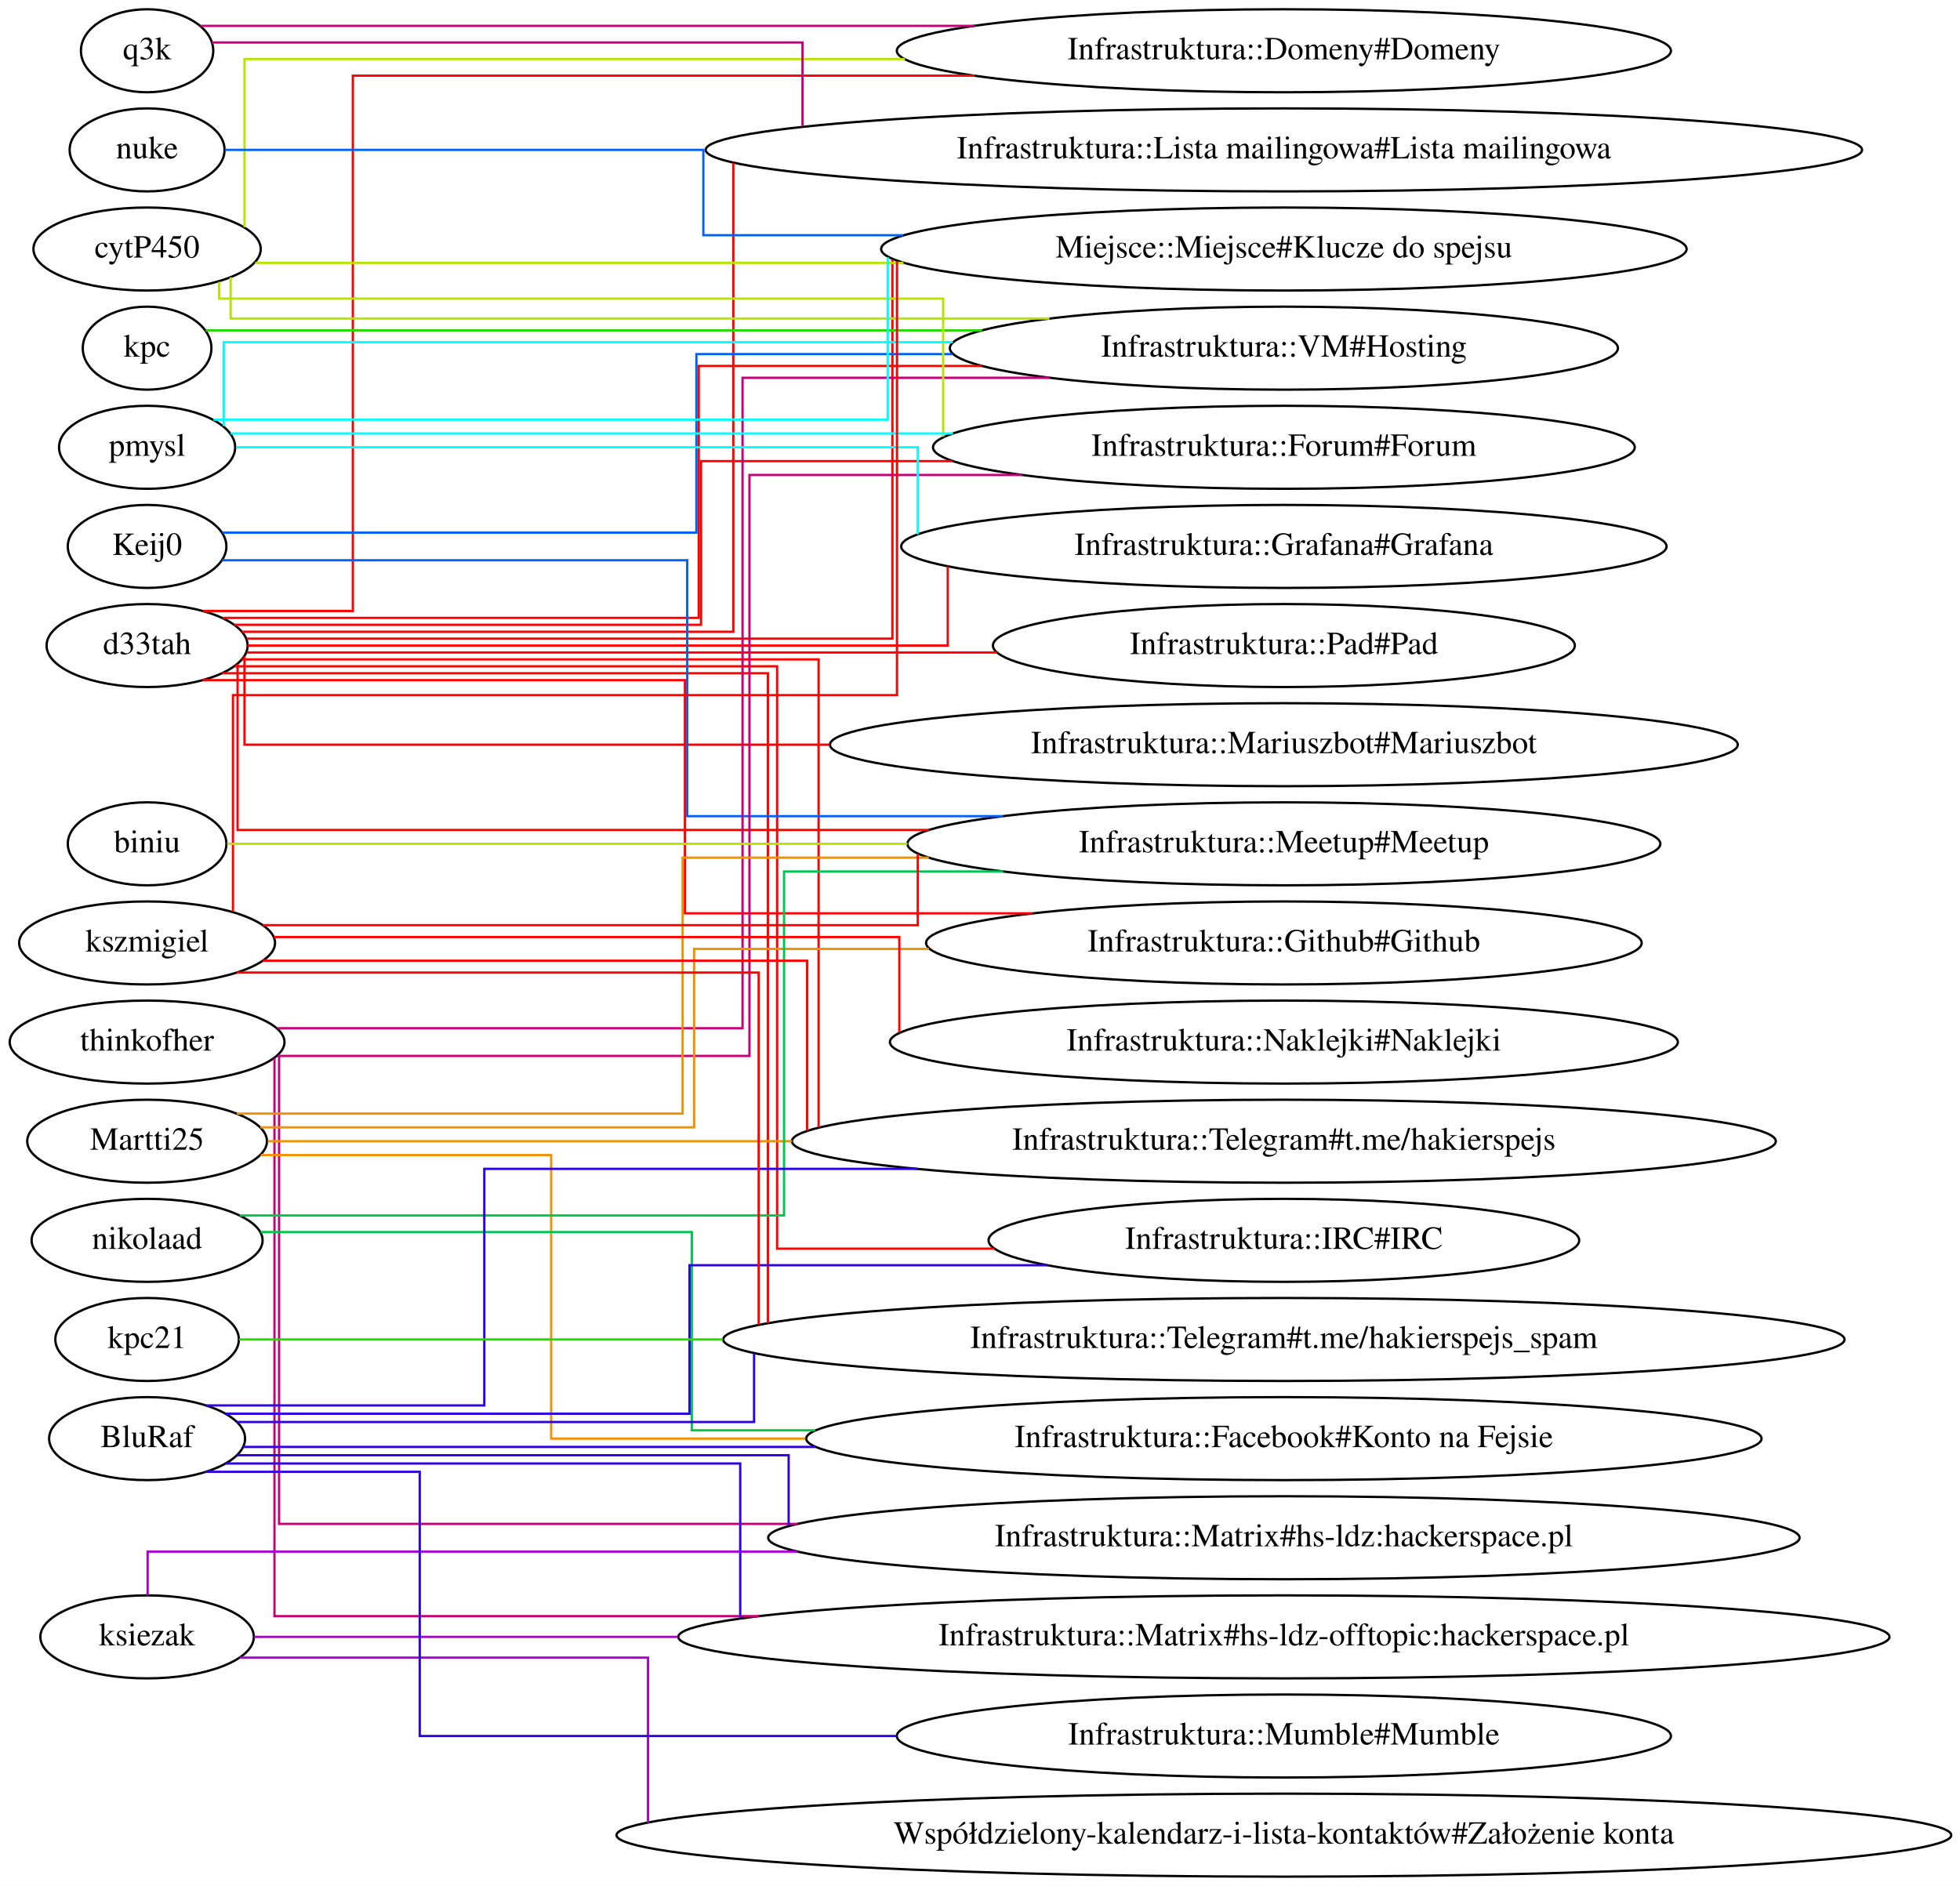
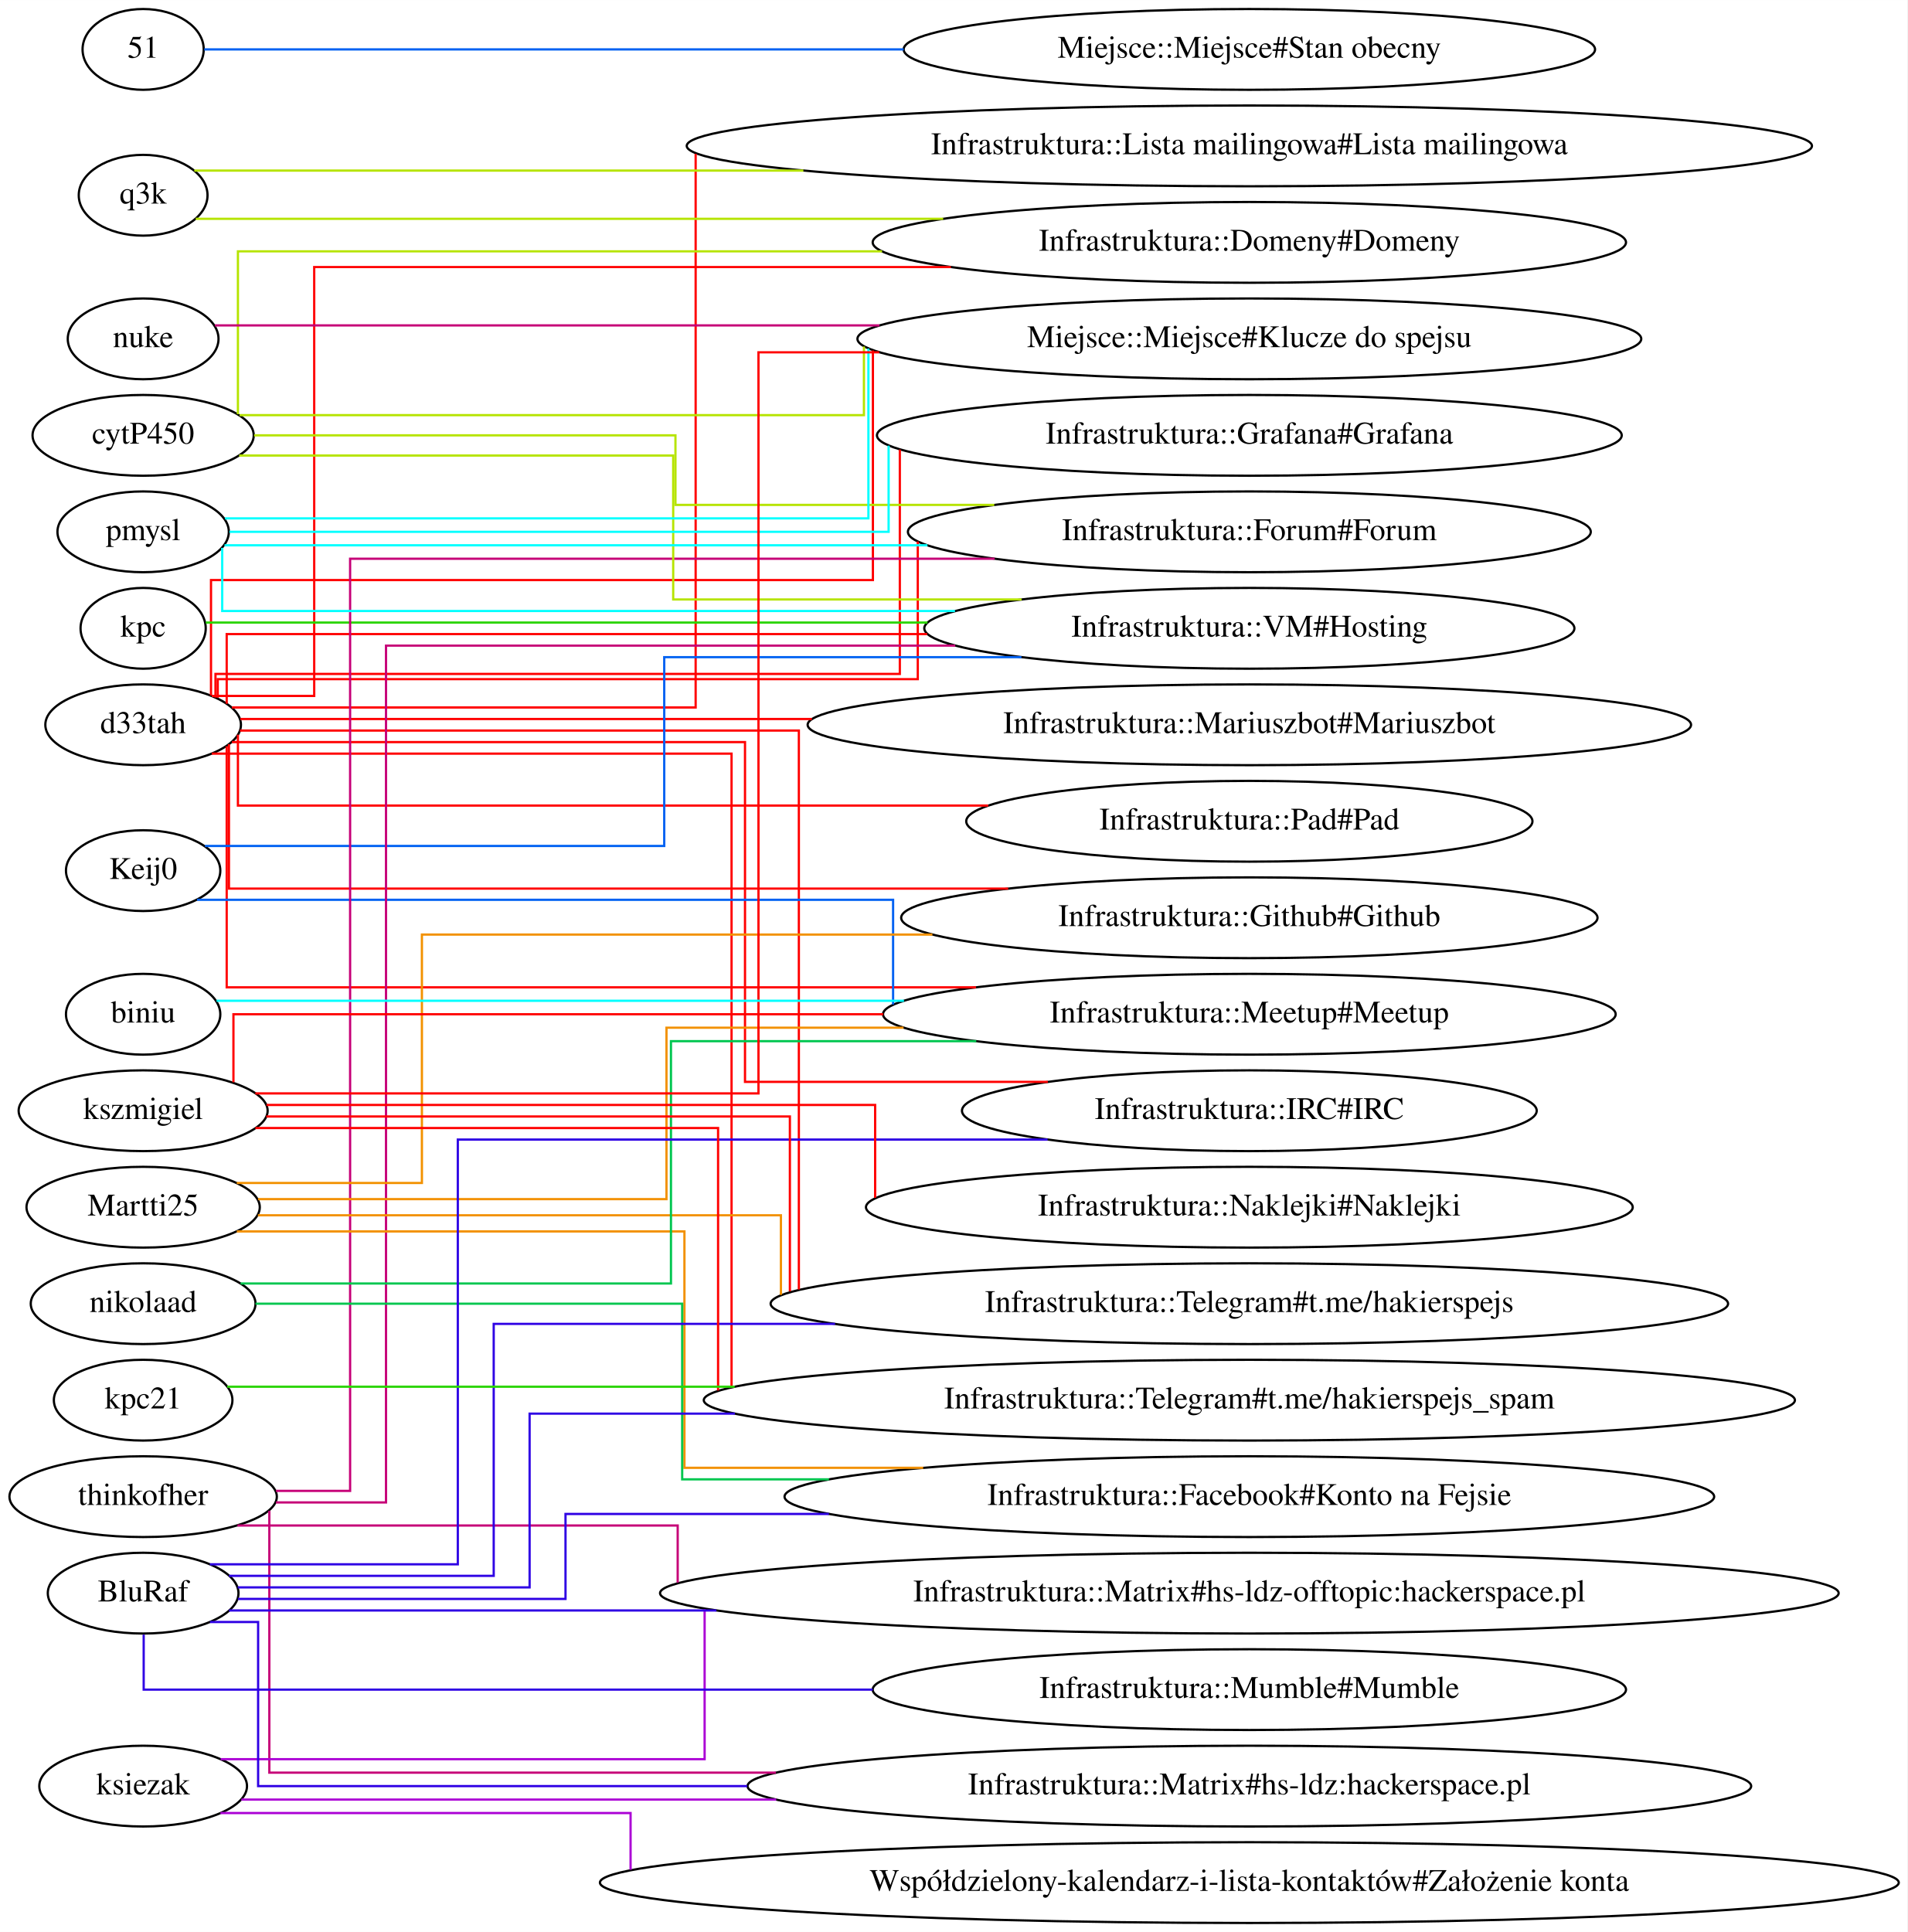
- <svg xmlns="http://www.w3.org/2000/svg" width="850pt" height="818pt" viewBox="0.00 0.00 850.04 818.00">
-   <g id="graph0" class="graph" transform="scale(1 1) rotate(0) translate(4 814)">
-     <polygon fill="#ffffff" stroke="transparent" points="-4,4 -4,-814 846.038,-814 846.038,4 -4,4" />
+ <svg xmlns="http://www.w3.org/2000/svg" width="850pt" height="861pt" viewBox="0.00 0.00 850.04 861.00">
+   <g id="graph0" class="graph" transform="scale(1 1) rotate(0) translate(4 857)">
+     <polygon fill="#ffffff" stroke="transparent" points="-4,4 -4,-857 846.038,-857 846.038,4 -4,4" />
    <g id="node1" class="node">
      <ellipse fill="none" stroke="#000000" cx="59.795" cy="-534" rx="43.592" ry="18" />
      <text text-anchor="middle" x="59.795" y="-530.3" font-family="Times,serif" font-size="14.00" fill="#000000">d33tah</text>
    </g>
    <g id="node2" class="node">
-       <ellipse fill="none" stroke="#000000" cx="552.814" cy="-491" rx="196.865" ry="18" />
-       <text text-anchor="middle" x="552.814" y="-487.3" font-family="Times,serif" font-size="14.00" fill="#000000">Infrastruktura::Mariuszbot#Mariuszbot</text>
+       <ellipse fill="none" stroke="#000000" cx="552.814" cy="-448" rx="155.173" ry="18" />
+       <text text-anchor="middle" x="552.814" y="-444.3" font-family="Times,serif" font-size="14.00" fill="#000000">Infrastruktura::Github#Github</text>
    </g>
    <g id="edge1" class="edge">
-       <path fill="none" stroke="#ff0000" d="M102.038,-529.398C102.038,-518.305 102.038,-491 102.038,-491 102.038,-491 234.456,-491 355.753,-491" />
+       <path fill="none" stroke="#ff0000" d="M98.038,-525.339C98.038,-506.002 98.038,-461 98.038,-461 98.038,-461 310.859,-461 445.326,-461" />
    </g>
    <g id="node3" class="node">
-       <ellipse fill="none" stroke="#000000" cx="552.814" cy="-663" rx="144.874" ry="18" />
-       <text text-anchor="middle" x="552.814" y="-659.3" font-family="Times,serif" font-size="14.00" fill="#000000">Infrastruktura::VM#Hosting</text>
+       <ellipse fill="none" stroke="#000000" cx="552.814" cy="-491" rx="126.178" ry="18" />
+       <text text-anchor="middle" x="552.814" y="-487.3" font-family="Times,serif" font-size="14.00" fill="#000000">Infrastruktura::Pad#Pad</text>
    </g>
    <g id="edge2" class="edge">
-       <path fill="none" stroke="#ff0000" d="M92.559,-546C158.082,-546 299.038,-546 299.038,-546 299.038,-546 299.038,-655.286 299.038,-655.286 299.038,-655.286 359.785,-655.286 421.837,-655.286" />
+       <path fill="none" stroke="#ff0000" d="M102.038,-529.586C102.038,-519.973 102.038,-498 102.038,-498 102.038,-498 302.872,-498 436.435,-498" />
    </g>
    <g id="node4" class="node">
-       <ellipse fill="none" stroke="#000000" cx="552.814" cy="-577" rx="165.971" ry="18" />
-       <text text-anchor="middle" x="552.814" y="-573.3" font-family="Times,serif" font-size="14.00" fill="#000000">Infrastruktura::Grafana#Grafana</text>
+       <ellipse fill="none" stroke="#000000" cx="552.814" cy="-577" rx="144.874" ry="18" />
+       <text text-anchor="middle" x="552.814" y="-573.3" font-family="Times,serif" font-size="14.00" fill="#000000">Infrastruktura::VM#Hosting</text>
    </g>
    <g id="edge3" class="edge">
-       <path fill="none" stroke="#ff0000" d="M103.422,-534C196.684,-534 407.038,-534 407.038,-534 407.038,-534 407.038,-555.734 407.038,-568.298" />
+       <path fill="none" stroke="#ff0000" d="M97.038,-543.377C97.038,-555.32 97.038,-574.429 97.038,-574.429 97.038,-574.429 275.632,-574.429 409.229,-574.429" />
    </g>
    <g id="node5" class="node">
-       <ellipse fill="none" stroke="#000000" cx="552.814" cy="-792" rx="167.87" ry="18" />
-       <text text-anchor="middle" x="552.814" y="-788.3" font-family="Times,serif" font-size="14.00" fill="#000000">Infrastruktura::Domeny#Domeny</text>
+       <ellipse fill="none" stroke="#000000" cx="552.814" cy="-620" rx="152.173" ry="18" />
+       <text text-anchor="middle" x="552.814" y="-616.3" font-family="Times,serif" font-size="14.00" fill="#000000">Infrastruktura::Forum#Forum</text>
    </g>
    <g id="edge4" class="edge">
-       <path fill="none" stroke="#ff0000" d="M84.181,-549C110.604,-549 149.038,-549 149.038,-549 149.038,-549 149.038,-781.2 149.038,-781.2 149.038,-781.2 301.146,-781.2 418.643,-781.2" />
+       <path fill="none" stroke="#ff0000" d="M93.038,-546.063C93.038,-550.441 93.038,-554.333 93.038,-554.333 93.038,-554.333 405.038,-554.333 405.038,-554.333 405.038,-554.333 405.038,-601.082 405.038,-615.691" />
    </g>
    <g id="node6" class="node">
-       <ellipse fill="none" stroke="#000000" cx="552.814" cy="-749" rx="250.756" ry="18" />
-       <text text-anchor="middle" x="552.814" y="-745.3" font-family="Times,serif" font-size="14.00" fill="#000000">Infrastruktura::Lista mailingowa#Lista mailingowa</text>
+       <ellipse fill="none" stroke="#000000" cx="552.814" cy="-792" rx="250.756" ry="18" />
+       <text text-anchor="middle" x="552.814" y="-788.3" font-family="Times,serif" font-size="14.00" fill="#000000">Infrastruktura::Lista mailingowa#Lista mailingowa</text>
    </g>
    <g id="edge5" class="edge">
-       <path fill="none" stroke="#ff0000" d="M100.926,-540C172.882,-540 314.038,-540 314.038,-540 314.038,-540 314.038,-710.173 314.038,-743.41" />
+       <path fill="none" stroke="#ff0000" d="M99.358,-541.714C168.965,-541.714 306.038,-541.714 306.038,-541.714 306.038,-541.714 306.038,-758.041 306.038,-788.462" />
    </g>
    <g id="node7" class="node">
-       <ellipse fill="none" stroke="#000000" cx="552.814" cy="-276" rx="128.077" ry="18" />
-       <text text-anchor="middle" x="552.814" y="-272.3" font-family="Times,serif" font-size="14.00" fill="#000000">Infrastruktura::IRC#IRC</text>
+       <ellipse fill="none" stroke="#000000" cx="552.814" cy="-405" rx="163.271" ry="18" />
+       <text text-anchor="middle" x="552.814" y="-401.3" font-family="Times,serif" font-size="14.00" fill="#000000">Infrastruktura::Meetup#Meetup</text>
    </g>
    <g id="edge6" class="edge">
-       <path fill="none" stroke="#ff0000" d="M97.788,-525C172.868,-525 333.038,-525 333.038,-525 333.038,-525 333.038,-272.4 333.038,-272.4 333.038,-272.4 377.969,-272.4 427.199,-272.4" />
+       <path fill="none" stroke="#ff0000" d="M97.038,-524.425C97.038,-496.482 97.038,-417 97.038,-417 97.038,-417 295.962,-417 430.974,-417" />
    </g>
    <g id="node8" class="node">
+       <ellipse fill="none" stroke="#000000" cx="552.814" cy="-749" rx="167.87" ry="18" />
+       <text text-anchor="middle" x="552.814" y="-745.3" font-family="Times,serif" font-size="14.00" fill="#000000">Infrastruktura::Domeny#Domeny</text>
+     </g>
+     <g id="edge7" class="edge">
+       <path fill="none" stroke="#ff0000" d="M90.367,-546.857C111.578,-546.857 136.038,-546.857 136.038,-546.857 136.038,-546.857 136.038,-738 136.038,-738 136.038,-738 297.825,-738 419.797,-738" />
+     </g>
+     <g id="node9" class="node">
+       <ellipse fill="none" stroke="#000000" cx="552.814" cy="-663" rx="165.971" ry="18" />
+       <text text-anchor="middle" x="552.814" y="-659.3" font-family="Times,serif" font-size="14.00" fill="#000000">Infrastruktura::Grafana#Grafana</text>
+     </g>
+     <g id="edge8" class="edge">
+       <path fill="none" stroke="#ff0000" d="M92.038,-546.13C92.038,-551.519 92.038,-556.667 92.038,-556.667 92.038,-556.667 397.038,-556.667 397.038,-556.667 397.038,-556.667 397.038,-633.775 397.038,-656.667" />
+     </g>
+     <g id="node10" class="node">
+       <ellipse fill="none" stroke="#000000" cx="552.814" cy="-534" rx="196.865" ry="18" />
+       <text text-anchor="middle" x="552.814" y="-530.3" font-family="Times,serif" font-size="14.00" fill="#000000">Infrastruktura::Mariuszbot#Mariuszbot</text>
+     </g>
+     <g id="edge9" class="edge">
+       <path fill="none" stroke="#ff0000" d="M103.115,-536.571C160.154,-536.571 264.195,-536.571 357.846,-536.571" />
+     </g>
+     <g id="node11" class="node">
+       <ellipse fill="none" stroke="#000000" cx="552.814" cy="-233" rx="243.157" ry="18" />
+       <text text-anchor="middle" x="552.814" y="-229.3" font-family="Times,serif" font-size="14.00" fill="#000000">Infrastruktura::Telegram#t.me/hakierspejs_spam</text>
+     </g>
+     <g id="edge10" class="edge">
+       <path fill="none" stroke="#ff0000" d="M90.391,-521.143C159.567,-521.143 322.038,-521.143 322.038,-521.143 322.038,-521.143 322.038,-279.367 322.038,-238.756" />
+     </g>
+     <g id="node12" class="node">
+       <ellipse fill="none" stroke="#000000" cx="552.814" cy="-362" rx="128.077" ry="18" />
+       <text text-anchor="middle" x="552.814" y="-358.3" font-family="Times,serif" font-size="14.00" fill="#000000">Infrastruktura::IRC#IRC</text>
+     </g>
+     <g id="edge11" class="edge">
+       <path fill="none" stroke="#ff0000" d="M99.375,-526.286C173.991,-526.286 328.038,-526.286 328.038,-526.286 328.038,-526.286 328.038,-374.857 328.038,-374.857 328.038,-374.857 400.399,-374.857 463.007,-374.857" />
+     </g>
+     <g id="node13" class="node">
      <ellipse fill="none" stroke="#000000" cx="552.814" cy="-706" rx="174.669" ry="18" />
      <text text-anchor="middle" x="552.814" y="-702.3" font-family="Times,serif" font-size="14.00" fill="#000000">Miejsce::Miejsce#Klucze do spejsu</text>
    </g>
-     <g id="edge7" class="edge">
-       <path fill="none" stroke="#ff0000" d="M103.053,-537C191.134,-537 383.038,-537 383.038,-537 383.038,-537 383.038,-674.604 383.038,-701.48" />
-     </g>
-     <g id="node9" class="node">
-       <ellipse fill="none" stroke="#000000" cx="552.814" cy="-448" rx="163.271" ry="18" />
-       <text text-anchor="middle" x="552.814" y="-444.3" font-family="Times,serif" font-size="14.00" fill="#000000">Infrastruktura::Meetup#Meetup</text>
-     </g>
-     <g id="edge8" class="edge">
-       <path fill="none" stroke="#ff0000" d="M99.038,-526.037C99.038,-505.802 99.038,-454 99.038,-454 99.038,-454 267.272,-454 398.87,-454" />
-     </g>
-     <g id="node10" class="node">
-       <ellipse fill="none" stroke="#000000" cx="552.814" cy="-405" rx="155.173" ry="18" />
-       <text text-anchor="middle" x="552.814" y="-401.3" font-family="Times,serif" font-size="14.00" fill="#000000">Infrastruktura::Github#Github</text>
-     </g>
-     <g id="edge9" class="edge">
-       <path fill="none" stroke="#ff0000" d="M83.877,-519C143.471,-519 293.038,-519 293.038,-519 293.038,-519 293.038,-417.857 293.038,-417.857 293.038,-417.857 372.684,-417.857 443.775,-417.857" />
-     </g>
-     <g id="node11" class="node">
-       <ellipse fill="none" stroke="#000000" cx="552.814" cy="-620" rx="152.173" ry="18" />
-       <text text-anchor="middle" x="552.814" y="-616.3" font-family="Times,serif" font-size="14.00" fill="#000000">Infrastruktura::Forum#Forum</text>
-     </g>
-     <g id="edge10" class="edge">
-       <path fill="none" stroke="#ff0000" d="M97.597,-543C165.253,-543 300.038,-543 300.038,-543 300.038,-543 300.038,-614 300.038,-614 300.038,-614 352.163,-614 409.072,-614" />
-     </g>
-     <g id="node12" class="node">
-       <ellipse fill="none" stroke="#000000" cx="552.814" cy="-233" rx="243.157" ry="18" />
-       <text text-anchor="middle" x="552.814" y="-229.3" font-family="Times,serif" font-size="14.00" fill="#000000">Infrastruktura::Telegram#t.me/hakierspejs_spam</text>
-     </g>
-     <g id="edge11" class="edge">
-       <path fill="none" stroke="#ff0000" d="M92.272,-522C163.882,-522 329.038,-522 329.038,-522 329.038,-522 329.038,-284.647 329.038,-240.144" />
-     </g>
-     <g id="node13" class="node">
-       <ellipse fill="none" stroke="#000000" cx="552.814" cy="-534" rx="126.178" ry="18" />
-       <text text-anchor="middle" x="552.814" y="-530.3" font-family="Times,serif" font-size="14.00" fill="#000000">Infrastruktura::Pad#Pad</text>
-     </g>
    <g id="edge12" class="edge">
-       <path fill="none" stroke="#ff0000" d="M103.115,-531C175.134,-531 322.082,-531 428.44,-531" />
+       <path fill="none" stroke="#ff0000" d="M90.038,-547.053C90.038,-565.9 90.038,-598.5 90.038,-598.5 90.038,-598.5 385.038,-598.5 385.038,-598.5 385.038,-598.5 385.038,-679.341 385.038,-700.815" />
    </g>
    <g id="node14" class="node">
-       <ellipse fill="none" stroke="#000000" cx="552.814" cy="-319" rx="213.362" ry="18" />
-       <text text-anchor="middle" x="552.814" y="-315.3" font-family="Times,serif" font-size="14.00" fill="#000000">Infrastruktura::Telegram#t.me/hakierspejs</text>
+       <ellipse fill="none" stroke="#000000" cx="552.814" cy="-276" rx="213.362" ry="18" />
+       <text text-anchor="middle" x="552.814" y="-272.3" font-family="Times,serif" font-size="14.00" fill="#000000">Infrastruktura::Telegram#t.me/hakierspejs</text>
    </g>
    <g id="edge13" class="edge">
-       <path fill="none" stroke="#ff0000" d="M100.905,-528C181.186,-528 351.038,-528 351.038,-528 351.038,-528 351.038,-359.297 351.038,-325.03" />
+       <path fill="none" stroke="#ff0000" d="M102.916,-531.429C184.209,-531.429 352.038,-531.429 352.038,-531.429 352.038,-531.429 352.038,-321.648 352.038,-282.314" />
    </g>
    <g id="node15" class="node">
-       <ellipse fill="none" stroke="#000000" cx="59.795" cy="-663" rx="27.895" ry="18" />
-       <text text-anchor="middle" x="59.795" y="-659.3" font-family="Times,serif" font-size="14.00" fill="#000000">kpc</text>
+       <ellipse fill="none" stroke="#000000" cx="59.795" cy="-577" rx="27.895" ry="18" />
+       <text text-anchor="middle" x="59.795" y="-573.3" font-family="Times,serif" font-size="14.00" fill="#000000">kpc</text>
    </g>
    <g id="edge14" class="edge">
-       <path fill="none" stroke="#2bd500" d="M85.263,-670.714C146.636,-670.714 306.176,-670.714 421.849,-670.714" />
+       <path fill="none" stroke="#2bd500" d="M87.714,-579.571C148.519,-579.571 296.511,-579.571 409.361,-579.571" />
    </g>
    <g id="node16" class="node">
-       <ellipse fill="none" stroke="#000000" cx="59.795" cy="-577" rx="34.394" ry="18" />
-       <text text-anchor="middle" x="59.795" y="-573.3" font-family="Times,serif" font-size="14.00" fill="#000000">Keij0</text>
+       <ellipse fill="none" stroke="#000000" cx="59.795" cy="-469" rx="34.394" ry="18" />
+       <text text-anchor="middle" x="59.795" y="-465.3" font-family="Times,serif" font-size="14.00" fill="#000000">Keij0</text>
+     </g>
+     <g id="edge16" class="edge">
+       <path fill="none" stroke="#0061f2" d="M87.348,-480C148.867,-480 292.038,-480 292.038,-480 292.038,-480 292.038,-564.143 292.038,-564.143 292.038,-564.143 378.023,-564.143 451.244,-564.143" />
    </g>
    <g id="edge15" class="edge">
-       <path fill="none" stroke="#0061f2" d="M92.422,-583C157.671,-583 298.038,-583 298.038,-583 298.038,-583 298.038,-660.429 298.038,-660.429 298.038,-660.429 351.255,-660.429 409.045,-660.429" />
-     </g>
-     <g id="edge16" class="edge">
-       <path fill="none" stroke="#0061f2" d="M92.365,-571C156.729,-571 294.038,-571 294.038,-571 294.038,-571 294.038,-460 294.038,-460 294.038,-460 363.885,-460 431.003,-460" />
+       <path fill="none" stroke="#0061f2" d="M83.833,-456C160.472,-456 394.038,-456 394.038,-456 394.038,-456 394.038,-421.682 394.038,-409.348" />
    </g>
    <g id="node17" class="node">
-       <ellipse fill="none" stroke="#000000" cx="59.795" cy="-362" rx="59.59" ry="18" />
-       <text text-anchor="middle" x="59.795" y="-358.3" font-family="Times,serif" font-size="14.00" fill="#000000">thinkofher</text>
+       <ellipse fill="none" stroke="#000000" cx="59.795" cy="-190" rx="59.59" ry="18" />
+       <text text-anchor="middle" x="59.795" y="-186.3" font-family="Times,serif" font-size="14.00" fill="#000000">thinkofher</text>
    </g>
    <g id="edge18" class="edge">
-       <path fill="none" stroke="#c60077" d="M116.467,-368C192.486,-368 318.038,-368 318.038,-368 318.038,-368 318.038,-650.143 318.038,-650.143 318.038,-650.143 387.752,-650.143 451.203,-650.143" />
+       <path fill="none" stroke="#c60077" d="M118.984,-187.429C144.254,-187.429 168.038,-187.429 168.038,-187.429 168.038,-187.429 168.038,-569.286 168.038,-569.286 168.038,-569.286 310.234,-569.286 421.741,-569.286" />
    </g>
    <g id="edge19" class="edge">
-       <path fill="none" stroke="#c60077" d="M116.481,-356C193.314,-356 321.038,-356 321.038,-356 321.038,-356 321.038,-608 321.038,-608 321.038,-608 380.577,-608 439.302,-608" />
+       <path fill="none" stroke="#c60077" d="M118.997,-192.571C136.96,-192.571 152.038,-192.571 152.038,-192.571 152.038,-192.571 152.038,-608 152.038,-608 152.038,-608 320.807,-608 439.307,-608" />
    </g>
    <g id="node18" class="node">
-       <ellipse fill="none" stroke="#000000" cx="552.814" cy="-147" rx="223.66" ry="18" />
-       <text text-anchor="middle" x="552.814" y="-143.3" font-family="Times,serif" font-size="14.00" fill="#000000">Infrastruktura::Matrix#hs-ldz:hackerspace.pl</text>
+       <ellipse fill="none" stroke="#000000" cx="552.814" cy="-61" rx="223.66" ry="18" />
+       <text text-anchor="middle" x="552.814" y="-57.3" font-family="Times,serif" font-size="14.00" fill="#000000">Infrastruktura::Matrix#hs-ldz:hackerspace.pl</text>
    </g>
    <g id="edge17" class="edge">
-       <path fill="none" stroke="#c60077" d="M117.038,-356.41C117.038,-323.173 117.038,-153 117.038,-153 117.038,-153 230.713,-153 341.947,-153" />
+       <path fill="none" stroke="#c60077" d="M116.038,-183.731C116.038,-158.666 116.038,-67 116.038,-67 116.038,-67 230.192,-67 341.783,-67" />
    </g>
    <g id="node19" class="node">
-       <ellipse fill="none" stroke="#000000" cx="552.814" cy="-104" rx="262.653" ry="18" />
-       <text text-anchor="middle" x="552.814" y="-100.3" font-family="Times,serif" font-size="14.00" fill="#000000">Infrastruktura::Matrix#hs-ldz-offtopic:hackerspace.pl</text>
+       <ellipse fill="none" stroke="#000000" cx="552.814" cy="-147" rx="262.653" ry="18" />
+       <text text-anchor="middle" x="552.814" y="-143.3" font-family="Times,serif" font-size="14.00" fill="#000000">Infrastruktura::Matrix#hs-ldz-offtopic:hackerspace.pl</text>
    </g>
    <g id="edge20" class="edge">
-       <path fill="none" stroke="#c60077" d="M115.038,-355.08C115.038,-314.865 115.038,-113 115.038,-113 115.038,-113 218.787,-113 325.271,-113" />
+       <path fill="none" stroke="#c60077" d="M101.839,-177.143C170.234,-177.143 298.038,-177.143 298.038,-177.143 298.038,-177.143 298.038,-160.188 298.038,-151.71" />
    </g>
    <g id="node20" class="node">
-       <ellipse fill="none" stroke="#000000" cx="59.795" cy="-706" rx="49.291" ry="18" />
-       <text text-anchor="middle" x="59.795" y="-702.3" font-family="Times,serif" font-size="14.00" fill="#000000">cytP450</text>
+       <ellipse fill="none" stroke="#000000" cx="59.795" cy="-663" rx="49.291" ry="18" />
+       <text text-anchor="middle" x="59.795" y="-659.3" font-family="Times,serif" font-size="14.00" fill="#000000">cytP450</text>
+     </g>
+     <g id="edge23" class="edge">
+       <path fill="none" stroke="#b6e400" d="M102.577,-654C170.655,-654 296.038,-654 296.038,-654 296.038,-654 296.038,-589.857 296.038,-589.857 296.038,-589.857 379.556,-589.857 451.329,-589.857" />
+     </g>
+     <g id="edge24" class="edge">
+       <path fill="none" stroke="#b6e400" d="M109.24,-663C178.769,-663 297.038,-663 297.038,-663 297.038,-663 297.038,-632 297.038,-632 297.038,-632 370.826,-632 439.137,-632" />
+     </g>
+     <g id="edge22" class="edge">
+       <path fill="none" stroke="#b6e400" d="M102.038,-672.406C102.038,-693.945 102.038,-745 102.038,-745 102.038,-745 260.171,-745 389.117,-745" />
    </g>
    <g id="edge21" class="edge">
-       <path fill="none" stroke="#b6e400" d="M96.038,-693.74C96.038,-685.394 96.038,-675.857 96.038,-675.857 96.038,-675.857 316.56,-675.857 451.157,-675.857" />
-     </g>
-     <g id="edge23" class="edge">
-       <path fill="none" stroke="#b6e400" d="M102.038,-715.452C102.038,-737.096 102.038,-788.4 102.038,-788.4 102.038,-788.4 259.65,-788.4 388.479,-788.4" />
-     </g>
-     <g id="edge24" class="edge">
-       <path fill="none" stroke="#b6e400" d="M106.621,-700C170.738,-700 289.159,-700 387.896,-700" />
-     </g>
-     <g id="edge22" class="edge">
-       <path fill="none" stroke="#b6e400" d="M91.038,-691.779C91.038,-687.781 91.038,-684.5 91.038,-684.5 91.038,-684.5 405.038,-684.5 405.038,-684.5 405.038,-684.5 405.038,-639.428 405.038,-624.639" />
+       <path fill="none" stroke="#b6e400" d="M102.786,-672C190.322,-672 381.038,-672 381.038,-672 381.038,-672 381.038,-694.016 381.038,-702.616" />
    </g>
    <g id="node21" class="node">
      <ellipse fill="none" stroke="#000000" cx="59.795" cy="-620" rx="38.194" ry="18" />
      <text text-anchor="middle" x="59.795" y="-616.3" font-family="Times,serif" font-size="14.00" fill="#000000">pmysl</text>
    </g>
+     <g id="edge26" class="edge">
+       <path fill="none" stroke="#00ffff" d="M95.038,-612.859C95.038,-602.549 95.038,-584.714 95.038,-584.714 95.038,-584.714 286.362,-584.714 421.634,-584.714" />
+     </g>
+     <g id="edge27" class="edge">
+       <path fill="none" stroke="#00ffff" d="M96.048,-614C161.204,-614 301.372,-614 409.361,-614" />
+     </g>
+     <g id="edge28" class="edge">
+       <path fill="none" stroke="#00ffff" d="M98.232,-620C185.689,-620 392.038,-620 392.038,-620 392.038,-620 392.038,-647.305 392.038,-658.398" />
+     </g>
    <g id="edge25" class="edge">
-       <path fill="none" stroke="#00ffff" d="M93.038,-629.222C93.038,-642.538 93.038,-665.571 93.038,-665.571 93.038,-665.571 274.326,-665.571 409.229,-665.571" />
-     </g>
-     <g id="edge26" class="edge">
-       <path fill="none" stroke="#00ffff" d="M98.463,-620C186.446,-620 394.038,-620 394.038,-620 394.038,-620 394.038,-593.755 394.038,-582.273" />
-     </g>
-     <g id="edge28" class="edge">
-       <path fill="none" stroke="#00ffff" d="M88.586,-632C167.435,-632 381.038,-632 381.038,-632 381.038,-632 381.038,-687.649 381.038,-702.431" />
-     </g>
-     <g id="edge27" class="edge">
-       <path fill="none" stroke="#00ffff" d="M96.048,-626C161.204,-626 301.372,-626 409.361,-626" />
+       <path fill="none" stroke="#00ffff" d="M96.246,-626C180.783,-626 383.038,-626 383.038,-626 383.038,-626 383.038,-685.082 383.038,-701.699" />
    </g>
    <g id="node22" class="node">
-       <ellipse fill="none" stroke="#000000" cx="59.795" cy="-104" rx="46.292" ry="18" />
-       <text text-anchor="middle" x="59.795" y="-100.3" font-family="Times,serif" font-size="14.00" fill="#000000">ksiezak</text>
-     </g>
-     <g id="edge30" class="edge">
-       <path fill="none" stroke="#ab00d5" d="M60.038,-122.066C60.038,-131.459 60.038,-141 60.038,-141 60.038,-141 207.94,-141 341.688,-141" />
+       <ellipse fill="none" stroke="#000000" cx="59.795" cy="-61" rx="46.292" ry="18" />
+       <text text-anchor="middle" x="59.795" y="-57.3" font-family="Times,serif" font-size="14.00" fill="#000000">ksiezak</text>
+     </g>
+     <g id="edge29" class="edge">
+       <path fill="none" stroke="#ab00d5" d="M103.547,-55C157.455,-55 252.872,-55 341.946,-55" />
    </g>
    <g id="edge31" class="edge">
-       <path fill="none" stroke="#ab00d5" d="M106.177,-104C149.863,-104 219.04,-104 290.025,-104" />
+       <path fill="none" stroke="#ab00d5" d="M94.327,-73C162.976,-73 310.038,-73 310.038,-73 310.038,-73 310.038,-121.383 310.038,-139.905" />
    </g>
    <g id="node23" class="node">
      <ellipse fill="none" stroke="#000000" cx="552.814" cy="-18" rx="289.449" ry="18" />
      <text text-anchor="middle" x="552.814" y="-14.3" font-family="Times,serif" font-size="14.00" fill="#000000">Współdzielony-kalendarz-i-lista-kontaktów#Założenie konta</text>
    </g>
-     <g id="edge29" class="edge">
-       <path fill="none" stroke="#ab00d5" d="M99.894,-95C162.665,-95 277.038,-95 277.038,-95 277.038,-95 277.038,-41.193 277.038,-23.538" />
+     <g id="edge30" class="edge">
+       <path fill="none" stroke="#ab00d5" d="M94.218,-49C155.474,-49 277.038,-49 277.038,-49 277.038,-49 277.038,-32.635 277.038,-23.686" />
    </g>
    <g id="node24" class="node">
      <ellipse fill="none" stroke="#000000" cx="59.795" cy="-319" rx="51.991" ry="18" />
      <text text-anchor="middle" x="59.795" y="-315.3" font-family="Times,serif" font-size="14.00" fill="#000000">Martti25</text>
    </g>
+     <g id="edge35" class="edge">
+       <path fill="none" stroke="#f29100" d="M101.512,-329.8C137.606,-329.8 184.038,-329.8 184.038,-329.8 184.038,-329.8 184.038,-440.5 184.038,-440.5 184.038,-440.5 307.502,-440.5 411.554,-440.5" />
+     </g>
+     <g id="edge32" class="edge">
+       <path fill="none" stroke="#f29100" d="M110.981,-322.6C179.64,-322.6 293.038,-322.6 293.038,-322.6 293.038,-322.6 293.038,-399 293.038,-399 293.038,-399 342.761,-399 398.699,-399" />
+     </g>
    <g id="edge34" class="edge">
-       <path fill="none" stroke="#f29100" d="M98.667,-331C164.781,-331 292.038,-331 292.038,-331 292.038,-331 292.038,-442 292.038,-442 292.038,-442 342.399,-442 398.858,-442" />
-     </g>
-     <g id="edge33" class="edge">
-       <path fill="none" stroke="#f29100" d="M108.952,-325C178.442,-325 297.038,-325 297.038,-325 297.038,-325 297.038,-402.429 297.038,-402.429 297.038,-402.429 344.693,-402.429 398.862,-402.429" />
-     </g>
-     <g id="edge35" class="edge">
-       <path fill="none" stroke="#f29100" d="M112.09,-319C166.61,-319 255.649,-319 339.475,-319" />
+       <path fill="none" stroke="#f29100" d="M110.94,-315.4C192.775,-315.4 344.038,-315.4 344.038,-315.4 344.038,-315.4 344.038,-289.888 344.038,-279.922" />
    </g>
    <g id="node25" class="node">
      <ellipse fill="none" stroke="#000000" cx="552.814" cy="-190" rx="207.163" ry="18" />
      <text text-anchor="middle" x="552.814" y="-186.3" font-family="Times,serif" font-size="14.00" fill="#000000">Infrastruktura::Facebook#Konto na Fejsie</text>
    </g>
-     <g id="edge32" class="edge">
-       <path fill="none" stroke="#f29100" d="M109.076,-313C160.909,-313 235.038,-313 235.038,-313 235.038,-313 235.038,-190 235.038,-190 235.038,-190 284.992,-190 345.289,-190" />
+     <g id="edge33" class="edge">
+       <path fill="none" stroke="#f29100" d="M101.541,-308.2C170.588,-308.2 301.038,-308.2 301.038,-308.2 301.038,-308.2 301.038,-202.857 301.038,-202.857 301.038,-202.857 351.625,-202.857 407.449,-202.857" />
    </g>
    <g id="node26" class="node">
      <ellipse fill="none" stroke="#000000" cx="59.795" cy="-276" rx="50.091" ry="18" />
      <text text-anchor="middle" x="59.795" y="-272.3" font-family="Times,serif" font-size="14.00" fill="#000000">nikolaad</text>
    </g>
+     <g id="edge36" class="edge">
+       <path fill="none" stroke="#00c64f" d="M103.216,-285C171.188,-285 295.038,-285 295.038,-285 295.038,-285 295.038,-393 295.038,-393 295.038,-393 364.354,-393 431.097,-393" />
+     </g>
    <g id="edge37" class="edge">
-       <path fill="none" stroke="#00c64f" d="M99.963,-286.8C176.578,-286.8 336.038,-286.8 336.038,-286.8 336.038,-286.8 336.038,-436 336.038,-436 336.038,-436 381.705,-436 431.119,-436" />
-     </g>
-     <g id="edge36" class="edge">
-       <path fill="none" stroke="#00c64f" d="M109.031,-279.6C178.268,-279.6 296.038,-279.6 296.038,-279.6 296.038,-279.6 296.038,-193.6 296.038,-193.6 296.038,-193.6 318.224,-193.6 349.554,-193.6" />
+       <path fill="none" stroke="#00c64f" d="M109.865,-276C180.274,-276 300.038,-276 300.038,-276 300.038,-276 300.038,-197.714 300.038,-197.714 300.038,-197.714 328.069,-197.714 365.463,-197.714" />
    </g>
    <g id="node27" class="node">
-       <ellipse fill="none" stroke="#000000" cx="59.795" cy="-190" rx="42.494" ry="18" />
-       <text text-anchor="middle" x="59.795" y="-186.3" font-family="Times,serif" font-size="14.00" fill="#000000">BluRaf</text>
+       <ellipse fill="none" stroke="#000000" cx="59.795" cy="-147" rx="42.494" ry="18" />
+       <text text-anchor="middle" x="59.795" y="-143.3" font-family="Times,serif" font-size="14.00" fill="#000000">BluRaf</text>
    </g>
    <g id="edge41" class="edge">
-       <path fill="none" stroke="#2e00e4" d="M93.75,-200.8C158.896,-200.8 295.038,-200.8 295.038,-200.8 295.038,-200.8 295.038,-265.2 295.038,-265.2 295.038,-265.2 378.308,-265.2 450.193,-265.2" />
+       <path fill="none" stroke="#2e00e4" d="M101.93,-149.571C152.923,-149.571 232.038,-149.571 232.038,-149.571 232.038,-149.571 232.038,-227 232.038,-227 232.038,-227 271.905,-227 323.53,-227" />
    </g>
    <g id="edge42" class="edge">
-       <path fill="none" stroke="#2e00e4" d="M98.637,-197.2C171.863,-197.2 323.038,-197.2 323.038,-197.2 323.038,-197.2 323.038,-216.92 323.038,-227.088" />
+       <path fill="none" stroke="#2e00e4" d="M89.537,-159.857C130.704,-159.857 200.038,-159.857 200.038,-159.857 200.038,-159.857 200.038,-349.143 200.038,-349.143 200.038,-349.143 358.362,-349.143 462.881,-349.143" />
    </g>
    <g id="edge44" class="edge">
-       <path fill="none" stroke="#2e00e4" d="M85.268,-204.4C127.168,-204.4 206.038,-204.4 206.038,-204.4 206.038,-204.4 206.038,-307 206.038,-307 206.038,-307 302.652,-307 393.888,-307" />
+       <path fill="none" stroke="#2e00e4" d="M98.016,-154.714C144.272,-154.714 216.038,-154.714 216.038,-154.714 216.038,-154.714 216.038,-267 216.038,-267 216.038,-267 289.729,-267 368.169,-267" />
+     </g>
+     <g id="edge43" class="edge">
+       <path fill="none" stroke="#2e00e4" d="M89.603,-134.143C100.876,-134.143 111.038,-134.143 111.038,-134.143 111.038,-134.143 111.038,-61 111.038,-61 111.038,-61 219.549,-61 329.014,-61" />
    </g>
    <g id="edge38" class="edge">
-       <path fill="none" stroke="#2e00e4" d="M98.776,-182.8C175.353,-182.8 338.038,-182.8 338.038,-182.8 338.038,-182.8 338.038,-162.241 338.038,-152.282" />
+       <path fill="none" stroke="#2e00e4" d="M98.071,-139.286C145.752,-139.286 231.228,-139.286 315.305,-139.286" />
    </g>
    <g id="edge40" class="edge">
-       <path fill="none" stroke="#2e00e4" d="M93.689,-179.2C163.542,-179.2 317.038,-179.2 317.038,-179.2 317.038,-179.2 317.038,-131.447 317.038,-112.048" />
+       <path fill="none" stroke="#2e00e4" d="M102.04,-144.429C157.541,-144.429 248.038,-144.429 248.038,-144.429 248.038,-144.429 248.038,-182.286 248.038,-182.286 248.038,-182.286 302.533,-182.286 365.436,-182.286" />
+     </g>
+     <g id="node28" class="node">
+       <ellipse fill="none" stroke="#000000" cx="552.814" cy="-104" rx="167.87" ry="18" />
+       <text text-anchor="middle" x="552.814" y="-100.3" font-family="Times,serif" font-size="14.00" fill="#000000">Infrastruktura::Mumble#Mumble</text>
    </g>
    <g id="edge39" class="edge">
-       <path fill="none" stroke="#2e00e4" d="M101.404,-186.4C156.424,-186.4 257.23,-186.4 349.645,-186.4" />
-     </g>
-     <g id="node28" class="node">
-       <ellipse fill="none" stroke="#000000" cx="552.814" cy="-61" rx="167.87" ry="18" />
-       <text text-anchor="middle" x="552.814" y="-57.3" font-family="Times,serif" font-size="14.00" fill="#000000">Infrastruktura::Mumble#Mumble</text>
-     </g>
-     <g id="edge43" class="edge">
-       <path fill="none" stroke="#2e00e4" d="M85.161,-175.6C119.905,-175.6 178.038,-175.6 178.038,-175.6 178.038,-175.6 178.038,-61 178.038,-61 178.038,-61 285.175,-61 384.884,-61" />
+       <path fill="none" stroke="#2e00e4" d="M60.038,-128.515C60.038,-116.86 60.038,-104 60.038,-104 60.038,-104 242.146,-104 384.951,-104" />
    </g>
    <g id="node29" class="node">
-       <ellipse fill="none" stroke="#000000" cx="59.795" cy="-405" rx="55.491" ry="18" />
-       <text text-anchor="middle" x="59.795" y="-401.3" font-family="Times,serif" font-size="14.00" fill="#000000">kszmigiel</text>
+       <ellipse fill="none" stroke="#000000" cx="59.795" cy="-362" rx="55.491" ry="18" />
+       <text text-anchor="middle" x="59.795" y="-358.3" font-family="Times,serif" font-size="14.00" fill="#000000">kszmigiel</text>
+     </g>
+     <g id="edge45" class="edge">
+       <path fill="none" stroke="#ff0000" d="M100.038,-374.669C100.038,-387.353 100.038,-405 100.038,-405 100.038,-405 259.922,-405 389.671,-405" />
    </g>
    <g id="edge47" class="edge">
-       <path fill="none" stroke="#ff0000" d="M97.038,-418.615C97.038,-447.542 97.038,-512.5 97.038,-512.5 97.038,-512.5 385.038,-512.5 385.038,-512.5 385.038,-512.5 385.038,-670.052 385.038,-700.824" />
+       <path fill="none" stroke="#ff0000" d="M109.809,-354.286C184.381,-354.286 316.038,-354.286 316.038,-354.286 316.038,-354.286 316.038,-258.922 316.038,-237.317" />
+     </g>
+     <g id="edge48" class="edge">
+       <path fill="none" stroke="#ff0000" d="M109.776,-369.714C188.877,-369.714 334.038,-369.714 334.038,-369.714 334.038,-369.714 334.038,-700 334.038,-700 334.038,-700 356.897,-700 387.837,-700" />
+     </g>
+     <g id="edge49" class="edge">
+       <path fill="none" stroke="#ff0000" d="M114.689,-359.429C198.321,-359.429 348.038,-359.429 348.038,-359.429 348.038,-359.429 348.038,-300.035 348.038,-281.474" />
+     </g>
+     <g id="node30" class="node">
+       <ellipse fill="none" stroke="#000000" cx="552.814" cy="-319" rx="170.87" ry="18" />
+       <text text-anchor="middle" x="552.814" y="-315.3" font-family="Times,serif" font-size="14.00" fill="#000000">Infrastruktura::Naklejki#Naklejki</text>
    </g>
    <g id="edge46" class="edge">
-       <path fill="none" stroke="#ff0000" d="M109.834,-412.714C203.077,-412.714 394.038,-412.714 394.038,-412.714 394.038,-412.714 394.038,-434.251 394.038,-443.673" />
-     </g>
-     <g id="edge48" class="edge">
-       <path fill="none" stroke="#ff0000" d="M98.647,-392.143C172.321,-392.143 325.038,-392.143 325.038,-392.143 325.038,-392.143 325.038,-269.209 325.038,-239.436" />
-     </g>
-     <g id="edge49" class="edge">
-       <path fill="none" stroke="#ff0000" d="M109.982,-397.286C192.075,-397.286 346.038,-397.286 346.038,-397.286 346.038,-397.286 346.038,-340.516 346.038,-323.663" />
-     </g>
-     <g id="node30" class="node">
-       <ellipse fill="none" stroke="#000000" cx="552.814" cy="-362" rx="170.87" ry="18" />
-       <text text-anchor="middle" x="552.814" y="-358.3" font-family="Times,serif" font-size="14.00" fill="#000000">Infrastruktura::Naklejki#Naklejki</text>
-     </g>
-     <g id="edge45" class="edge">
-       <path fill="none" stroke="#ff0000" d="M114.769,-407.571C207.745,-407.571 386.038,-407.571 386.038,-407.571 386.038,-407.571 386.038,-377.487 386.038,-366.206" />
+       <path fill="none" stroke="#ff0000" d="M114.769,-364.571C207.745,-364.571 386.038,-364.571 386.038,-364.571 386.038,-364.571 386.038,-334.487 386.038,-323.206" />
    </g>
    <g id="node31" class="node">
      <ellipse fill="none" stroke="#000000" cx="59.795" cy="-233" rx="39.794" ry="18" />
      <text text-anchor="middle" x="59.795" y="-229.3" font-family="Times,serif" font-size="14.00" fill="#000000">kpc21</text>
    </g>
    <g id="edge50" class="edge">
-       <path fill="none" stroke="#2bd500" d="M99.723,-233C146.602,-233 228.316,-233 309.558,-233" />
+       <path fill="none" stroke="#2bd500" d="M97.256,-239C146.3,-239 236.309,-239 323.448,-239" />
    </g>
    <g id="node32" class="node">
-       <ellipse fill="none" stroke="#000000" cx="59.795" cy="-749" rx="33.595" ry="18" />
-       <text text-anchor="middle" x="59.795" y="-745.3" font-family="Times,serif" font-size="14.00" fill="#000000">nuke</text>
+       <ellipse fill="none" stroke="#000000" cx="59.795" cy="-835" rx="27" ry="18" />
+       <text text-anchor="middle" x="59.795" y="-831.3" font-family="Times,serif" font-size="14.00" fill="#000000">51</text>
+     </g>
+     <g id="node33" class="node">
+       <ellipse fill="none" stroke="#000000" cx="552.814" cy="-835" rx="154.073" ry="18" />
+       <text text-anchor="middle" x="552.814" y="-831.3" font-family="Times,serif" font-size="14.00" fill="#000000">Miejsce::Miejsce#Stan obecny</text>
    </g>
    <g id="edge51" class="edge">
-       <path fill="none" stroke="#0061f2" d="M93.593,-749C159.986,-749 301.038,-749 301.038,-749 301.038,-749 301.038,-712 301.038,-712 301.038,-712 340.228,-712 387.685,-712" />
-     </g>
-     <g id="node33" class="node">
-       <ellipse fill="none" stroke="#000000" cx="59.795" cy="-792" rx="28.695" ry="18" />
-       <text text-anchor="middle" x="59.795" y="-788.3" font-family="Times,serif" font-size="14.00" fill="#000000">q3k</text>
+       <path fill="none" stroke="#0061f2" d="M87.004,-835C145.495,-835 286.965,-835 398.764,-835" />
+     </g>
+     <g id="node34" class="node">
+       <ellipse fill="none" stroke="#000000" cx="59.795" cy="-706" rx="33.595" ry="18" />
+       <text text-anchor="middle" x="59.795" y="-702.3" font-family="Times,serif" font-size="14.00" fill="#000000">nuke</text>
    </g>
    <g id="edge52" class="edge">
-       <path fill="none" stroke="#c60077" d="M82.913,-802.8C141.929,-802.8 301.742,-802.8 418.659,-802.8" />
+       <path fill="none" stroke="#c60077" d="M91.763,-712C150.869,-712 280.969,-712 387.945,-712" />
+     </g>
+     <g id="node35" class="node">
+       <ellipse fill="none" stroke="#000000" cx="59.795" cy="-770" rx="28.695" ry="18" />
+       <text text-anchor="middle" x="59.795" y="-766.3" font-family="Times,serif" font-size="14.00" fill="#000000">q3k</text>
    </g>
    <g id="edge53" class="edge">
-       <path fill="none" stroke="#c60077" d="M87.827,-795.6C159.537,-795.6 344.038,-795.6 344.038,-795.6 344.038,-795.6 344.038,-773.071 344.038,-759.342" />
-     </g>
-     <g id="node34" class="node">
-       <ellipse fill="none" stroke="#000000" cx="59.795" cy="-448" rx="34.394" ry="18" />
-       <text text-anchor="middle" x="59.795" y="-444.3" font-family="Times,serif" font-size="14.00" fill="#000000">biniu</text>
+       <path fill="none" stroke="#b6e400" d="M82.585,-781C131.066,-781 248.623,-781 354.06,-781" />
    </g>
    <g id="edge54" class="edge">
-       <path fill="none" stroke="#b6e400" d="M94.463,-448C155.067,-448 283.888,-448 389.572,-448" />
+       <path fill="none" stroke="#b6e400" d="M83.242,-759.5C142.135,-759.5 299.881,-759.5 416.367,-759.5" />
+     </g>
+     <g id="node36" class="node">
+       <ellipse fill="none" stroke="#000000" cx="59.795" cy="-405" rx="34.394" ry="18" />
+       <text text-anchor="middle" x="59.795" y="-401.3" font-family="Times,serif" font-size="14.00" fill="#000000">biniu</text>
+     </g>
+     <g id="edge55" class="edge">
+       <path fill="none" stroke="#00ffff" d="M92.525,-411C154.034,-411 290.448,-411 398.892,-411" />
    </g>
  </g>
</svg>
